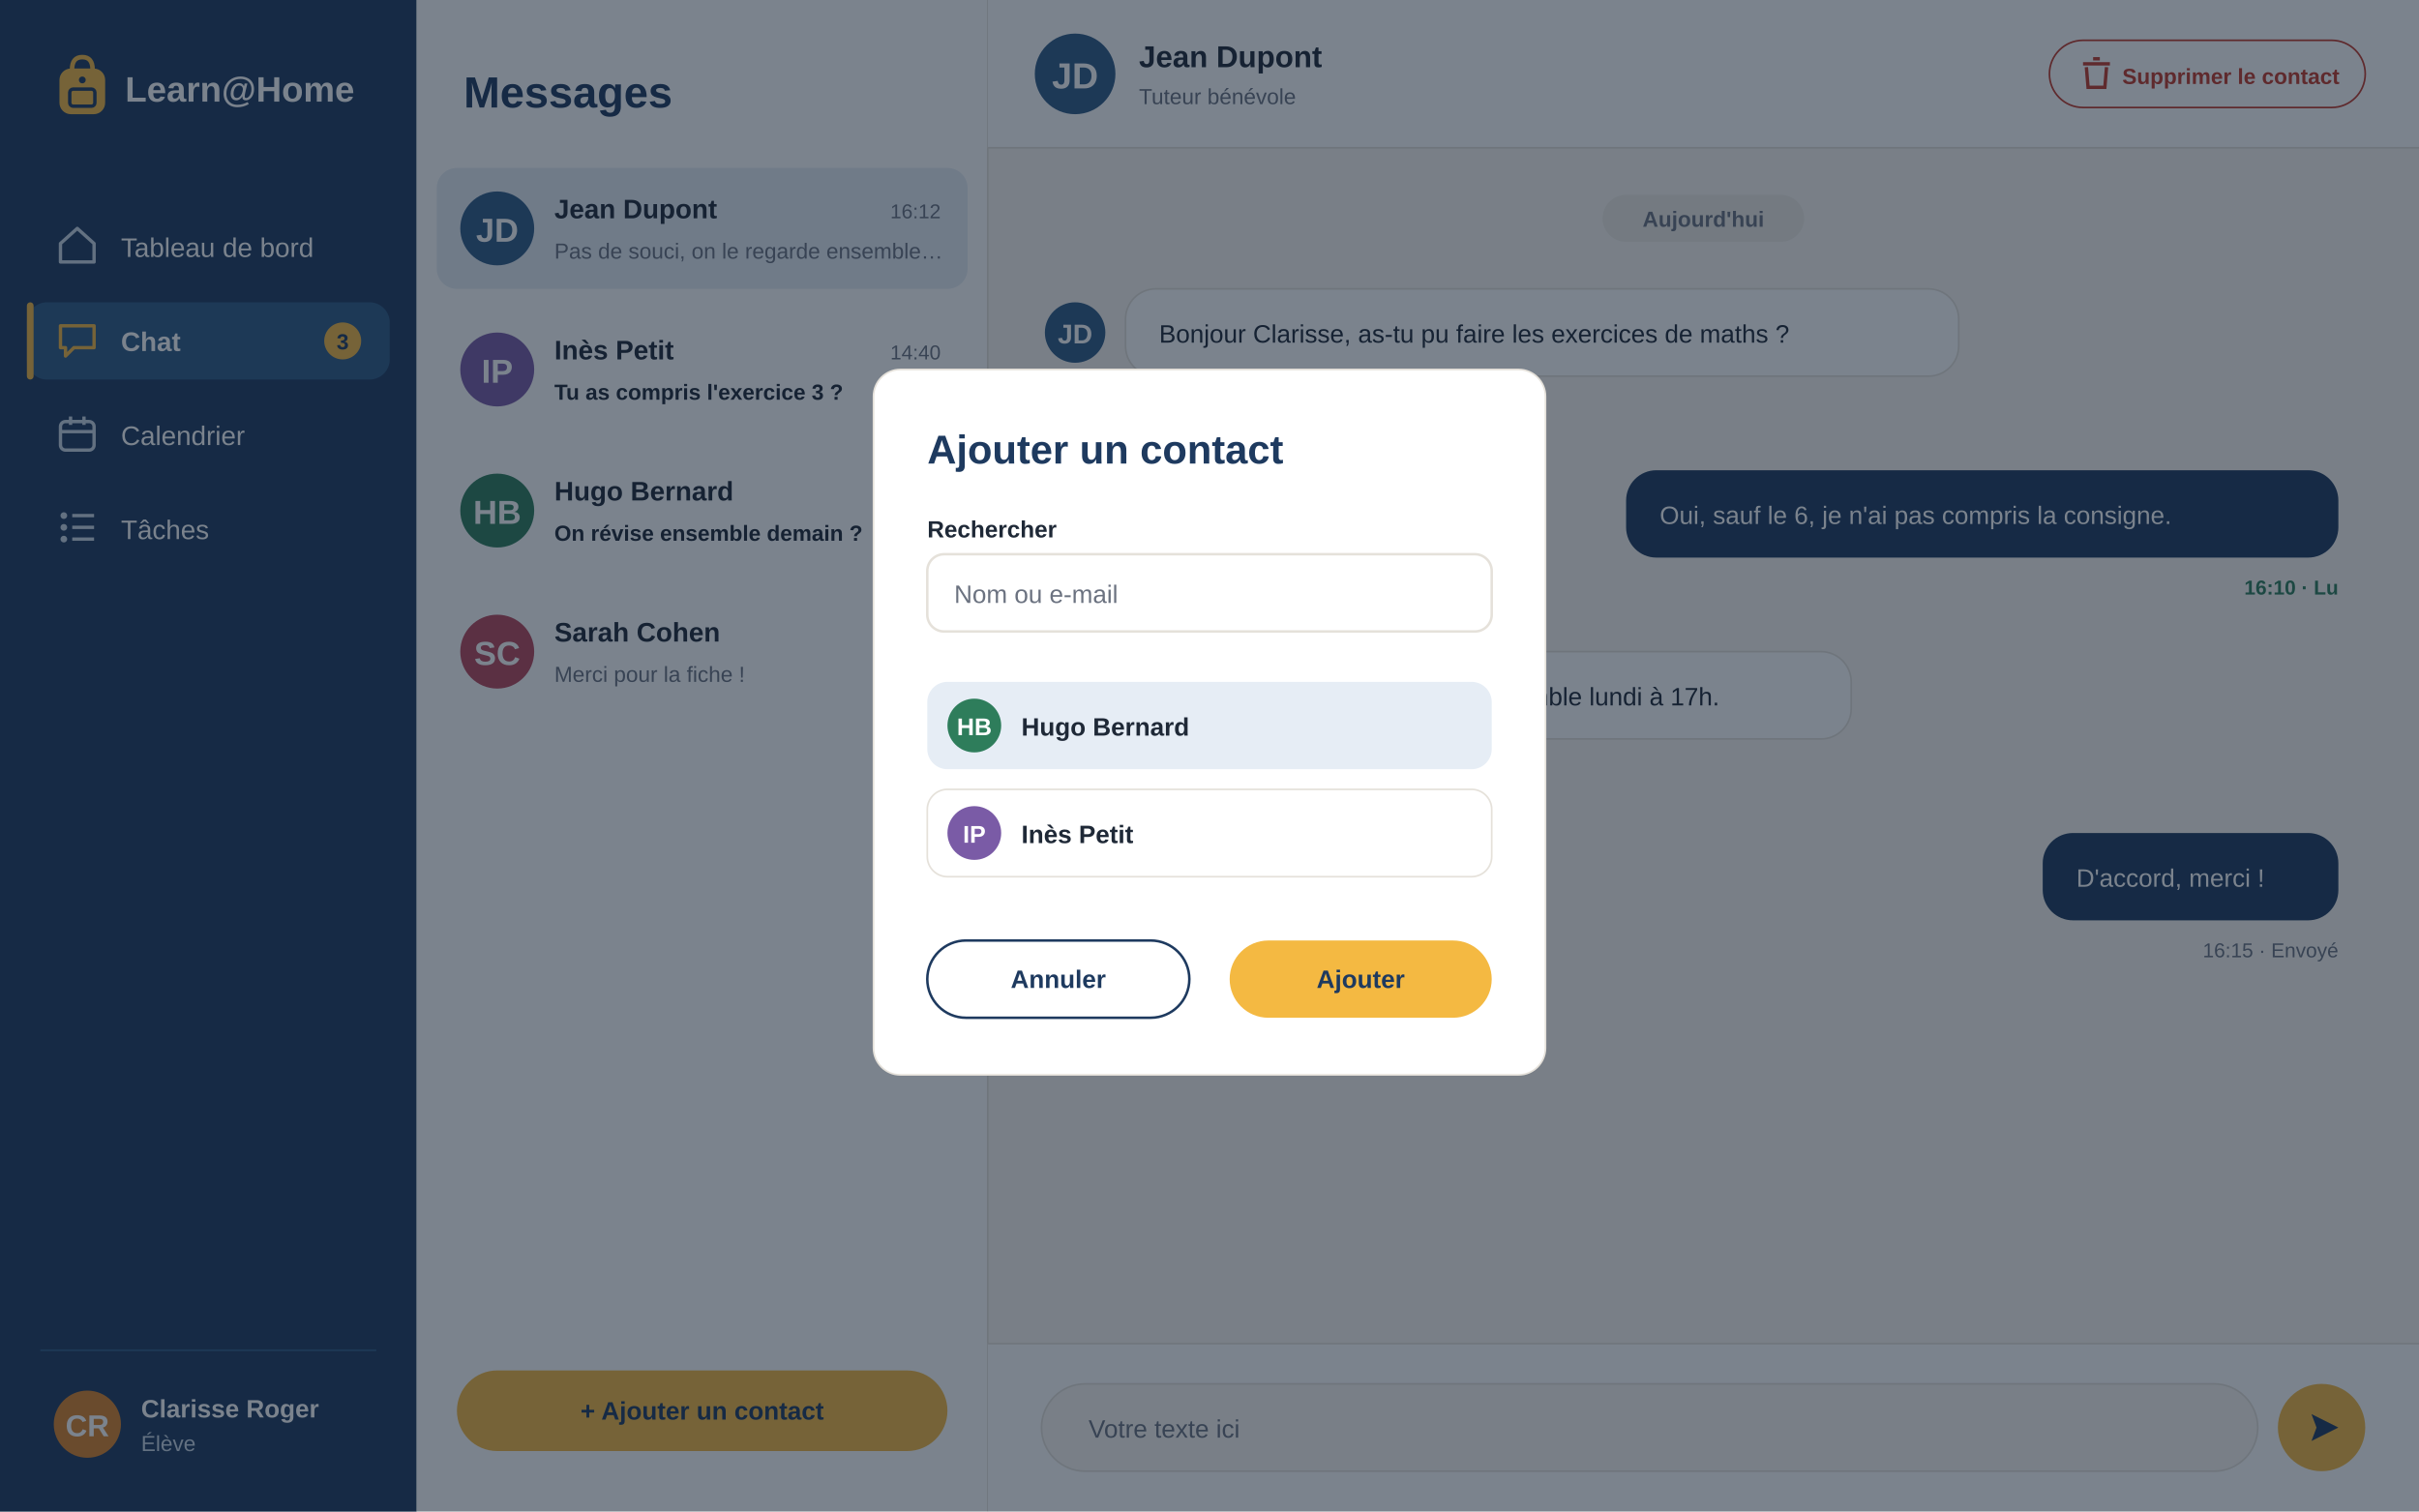
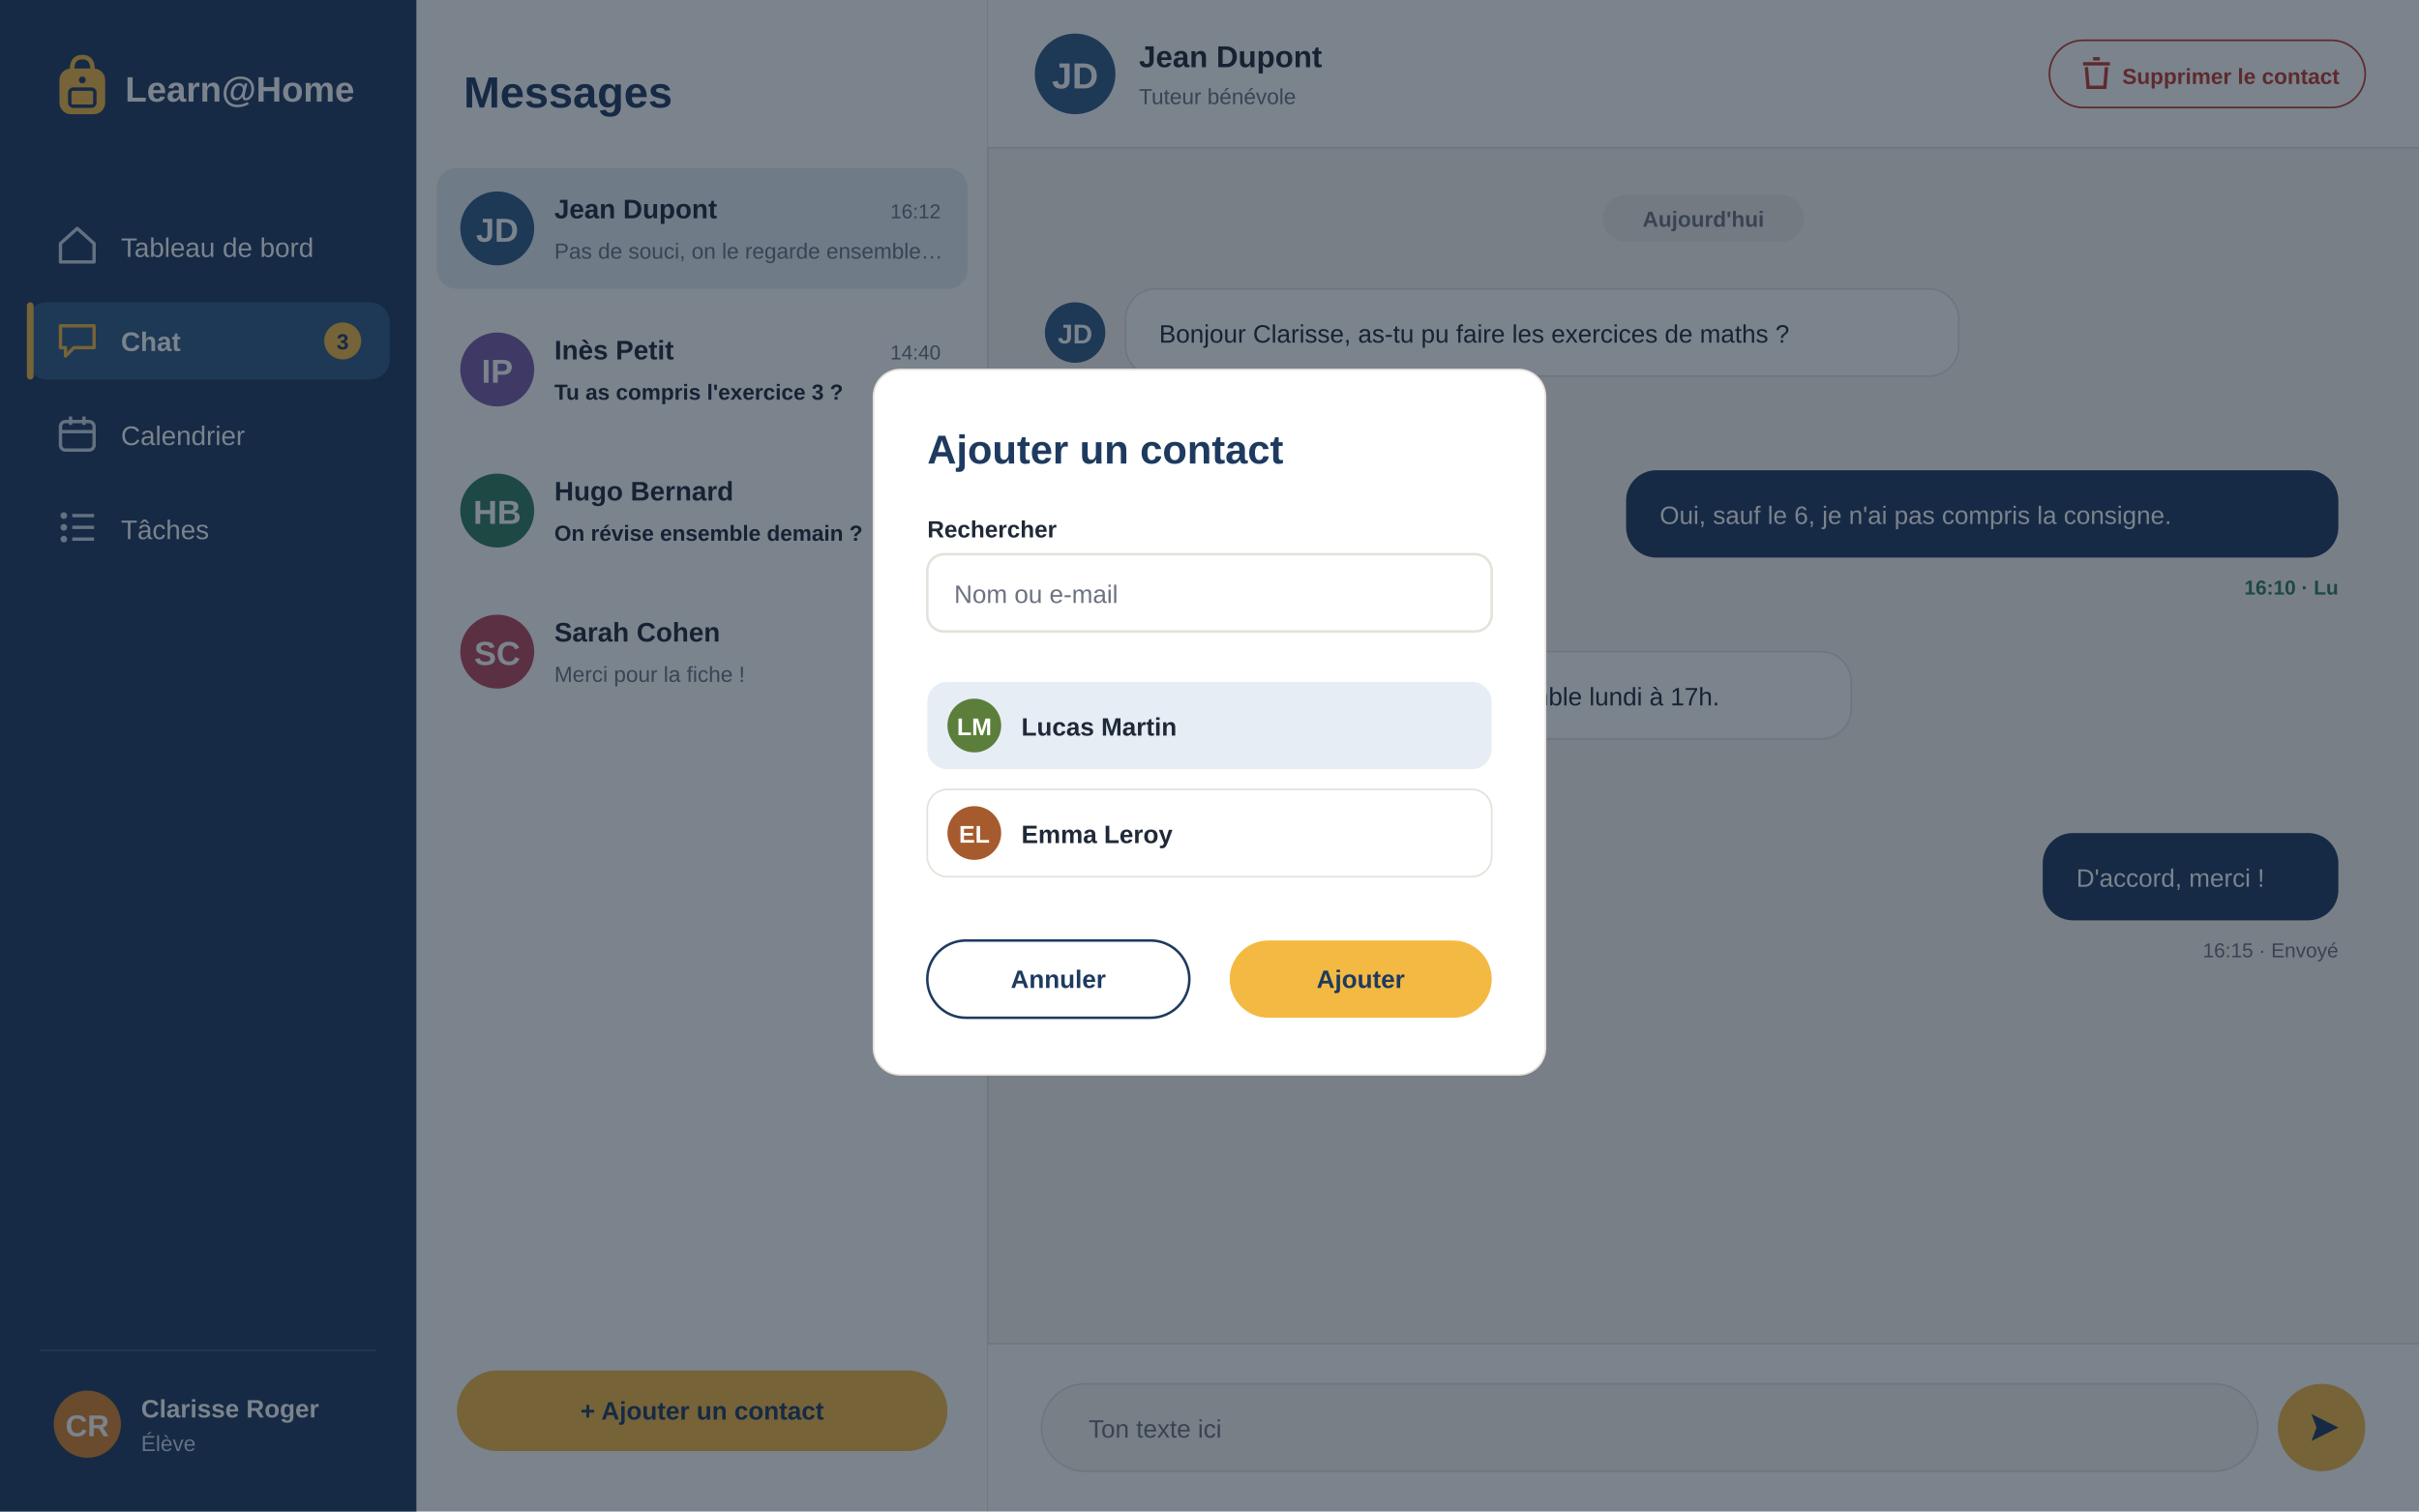
<svg xmlns="http://www.w3.org/2000/svg" width="1440" height="900" viewBox="0 0 1440 900" font-family="Nunito, Arial, sans-serif">
  <rect width="1440" height="900" fill="#FAF7F2" />
  <rect x="0" y="0" width="248" height="900" rx="0" fill="#1E3A5F" />
  <path d="M42.88 41.48 Q42.88 34 49.0 34 Q55.12 34 55.12 41.48" fill="none" stroke="#F4B942" stroke-width="2.72" />
  <rect x="35.4" y="40.8" width="27.2" height="27.2" rx="6.8" fill="#F4B942" />
  <rect x="41.52" y="53.04" width="14.96" height="10.2" rx="2.04" fill="none" stroke="#1E3A5F" stroke-width="2.04" />
  <circle cx="49.0" cy="47.6" r="2.04" fill="#1E3A5F" />
  <text x="74.5" y="60.52" font-size="21.08" fill="#FFFFFF" font-weight="700">Learn@Home</text>
  <path d="M36 145 L46 136 L56 145 V156 H36 Z" fill="none" stroke="#C9D6E5" stroke-width="2" stroke-linejoin="round" />
  <text x="72" y="153" font-size="16" fill="#FFFFFF">Tableau de bord</text>
  <rect x="16" y="180" width="216" height="46" rx="12" fill="#2F5A86" />
  <rect x="16" y="180" width="4" height="46" rx="2" fill="#F4B942" />
  <path d="M36 194 H56 V207 H44 L39 212 V207 H36 Z" fill="none" stroke="#F4B942" stroke-width="2" stroke-linejoin="round" />
  <text x="72" y="209" font-size="16" fill="#FFFFFF" font-weight="700">Chat</text>
  <circle cx="204" cy="203" r="11" fill="#F4B942" />
  <text x="204" y="208" font-size="13" fill="#1E3A5F" font-weight="700" text-anchor="middle">3</text>
  <rect x="36" y="251" width="20" height="17" rx="3" fill="none" stroke="#C9D6E5" stroke-width="2" />
  <line x1="36" y1="257" x2="56" y2="257" stroke="#C9D6E5" stroke-width="2" />
  <line x1="42" y1="248" x2="42" y2="253" stroke="#C9D6E5" stroke-width="2" />
  <line x1="50" y1="248" x2="50" y2="253" stroke="#C9D6E5" stroke-width="2" />
  <text x="72" y="265" font-size="16" fill="#FFFFFF">Calendrier</text>
  <circle cx="38" cy="307" r="2" fill="#C9D6E5" />
  <line x1="43" y1="307" x2="56" y2="307" stroke="#C9D6E5" stroke-width="2" />
  <circle cx="38" cy="314" r="2" fill="#C9D6E5" />
  <line x1="43" y1="314" x2="56" y2="314" stroke="#C9D6E5" stroke-width="2" />
  <circle cx="38" cy="321" r="2" fill="#C9D6E5" />
  <line x1="43" y1="321" x2="56" y2="321" stroke="#C9D6E5" stroke-width="2" />
  <text x="72" y="321" font-size="16" fill="#FFFFFF">Tâches</text>
  <line x1="24" y1="804" x2="224" y2="804" stroke="#2F5A86" stroke-width="1" />
  <circle cx="52" cy="848" r="20" fill="#D9822B" />
  <text x="52" y="855.2" font-size="18.0" fill="#FFFFFF" font-weight="700" text-anchor="middle">CR</text>
  <text x="84" y="844" font-size="15" fill="#FFFFFF" font-weight="700">Clarisse Roger</text>
  <text x="84" y="864" font-size="13" fill="#C9D6E5">Élève</text>
  <rect x="248" y="0" width="340" height="900" rx="0" fill="#FFFFFF" />
  <line x1="588" y1="0" x2="588" y2="900" stroke="#E5E1DA" stroke-width="1" />
  <text x="276" y="64" font-size="26" fill="#1E3A5F" font-weight="700">Messages</text>
  <rect x="260" y="100" width="316" height="72" rx="12" fill="#E6EDF5" />
  <circle cx="296" cy="136" r="22" fill="#2F5A86" />
  <text x="296" y="143.92" font-size="19.8" fill="#FFFFFF" font-weight="700" text-anchor="middle">JD</text>
  <text x="330" y="130" font-size="16" fill="#1F2937" font-weight="700">Jean Dupont</text>
  <text x="330" y="154" font-size="13" fill="#6B7280">Pas de souci, on le regarde ensemble…</text>
  <text x="560" y="130" font-size="12" fill="#6B7280" text-anchor="end">16:12</text>
  <circle cx="296" cy="220" r="22" fill="#7A5BA6" />
  <text x="296" y="227.92" font-size="19.8" fill="#FFFFFF" font-weight="700" text-anchor="middle">IP</text>
  <text x="330" y="214" font-size="16" fill="#1F2937" font-weight="700">Inès Petit</text>
  <text x="330" y="238" font-size="13" fill="#1F2937" font-weight="700">Tu as compris l'exercice 3 ?</text>
  <text x="560" y="214" font-size="12" fill="#6B7280" text-anchor="end">14:40</text>
  <circle cx="548" cy="234" r="11" fill="#F4B942" />
  <text x="548" y="239" font-size="13" fill="#1E3A5F" font-weight="700" text-anchor="middle">2</text>
  <circle cx="296" cy="304" r="22" fill="#2E7D5B" />
  <text x="296" y="311.92" font-size="19.8" fill="#FFFFFF" font-weight="700" text-anchor="middle">HB</text>
  <text x="330" y="298" font-size="16" fill="#1F2937" font-weight="700">Hugo Bernard</text>
  <text x="330" y="322" font-size="13" fill="#1F2937" font-weight="700">On révise ensemble demain ?</text>
  <text x="560" y="298" font-size="12" fill="#6B7280" text-anchor="end">Hier</text>
  <circle cx="548" cy="318" r="11" fill="#F4B942" />
  <text x="548" y="323" font-size="13" fill="#1E3A5F" font-weight="700" text-anchor="middle">1</text>
  <circle cx="296" cy="388" r="22" fill="#B8475B" />
  <text x="296" y="395.92" font-size="19.8" fill="#FFFFFF" font-weight="700" text-anchor="middle">SC</text>
  <text x="330" y="382" font-size="16" fill="#1F2937" font-weight="700">Sarah Cohen</text>
  <text x="330" y="406" font-size="13" fill="#6B7280">Merci pour la fiche !</text>
  <text x="560" y="382" font-size="12" fill="#6B7280" text-anchor="end">Lun.</text>
  <rect x="272" y="816" width="292" height="48" rx="24.0" fill="#F4B942" />
  <text x="418.0" y="845.25" font-size="15" fill="#1E3A5F" font-weight="700" text-anchor="middle">+ Ajouter un contact</text>
  <rect x="588" y="0" width="852" height="88" rx="0" fill="#FFFFFF" />
  <line x1="588" y1="88" x2="1440" y2="88" stroke="#E5E1DA" stroke-width="1" />
  <circle cx="640" cy="44" r="24" fill="#2F5A86" />
  <text x="640" y="52.64" font-size="21.6" fill="#FFFFFF" font-weight="700" text-anchor="middle">JD</text>
  <text x="678" y="40" font-size="18" fill="#1F2937" font-weight="700">Jean Dupont</text>
  <text x="678" y="62" font-size="13" fill="#6B7280">Tuteur bénévole</text>
  <rect x="1220" y="24" width="188" height="40" rx="20" fill="#FFFFFF" stroke="#C0392B" stroke-width="1" />
  <line x1="1240" y1="38" x2="1256" y2="38" stroke="#C0392B" stroke-width="2" />
  <line x1="1246" y1="35" x2="1250" y2="35" stroke="#C0392B" stroke-width="2" />
  <path d="M1242 40 L1243 52 H1253 L1254 40" fill="none" stroke="#C0392B" stroke-width="2" />
  <text x="1328" y="50" font-size="13" fill="#C0392B" font-weight="700" text-anchor="middle">Supprimer le contact</text>
  <rect x="954.0" y="116" width="120" height="28" rx="14" fill="#EFEBE4" />
  <text x="1014.0" y="135" font-size="13" fill="#6B7280" font-weight="700" text-anchor="middle">Aujourd'hui</text>
  <circle cx="640" cy="198" r="18" fill="#2F5A86" />
  <text x="640" y="204.48" font-size="16.2" fill="#FFFFFF" font-weight="700" text-anchor="middle">JD</text>
  <rect x="670" y="172" width="496" height="52" rx="18" fill="#FFFFFF" stroke="#E5E1DA" stroke-width="1" />
  <text x="690" y="204" font-size="15" fill="#1F2937">Bonjour Clarisse, as-tu pu faire les exercices de maths ?</text>
  <text x="674" y="246" font-size="12" fill="#6B7280">16:02</text>
  <rect x="968" y="280" width="424" height="52" rx="18" fill="#1E3A5F" />
  <text x="988" y="312" font-size="15" fill="#FFFFFF">Oui, sauf le 6, je n'ai pas compris la consigne.</text>
  <text x="1392" y="354" font-size="12" fill="#2E7D5B" font-weight="700" text-anchor="end">16:10 · Lu</text>
  <circle cx="640" cy="414" r="18" fill="#2F5A86" />
  <text x="640" y="420.48" font-size="16.2" fill="#FFFFFF" font-weight="700" text-anchor="middle">JD</text>
  <rect x="670" y="388" width="432" height="52" rx="18" fill="#FFFFFF" stroke="#E5E1DA" stroke-width="1" />
  <text x="690" y="420" font-size="15" fill="#1F2937">Pas de souci, on le regarde ensemble lundi à 17h.</text>
  <text x="674" y="462" font-size="12" fill="#6B7280">16:12</text>
  <rect x="1216" y="496" width="176" height="52" rx="18" fill="#1E3A5F" />
  <text x="1236" y="528" font-size="15" fill="#FFFFFF">D'accord, merci !</text>
  <text x="1392" y="570" font-size="12" fill="#6B7280" text-anchor="end">16:15 · Envoyé</text>
  <rect x="588" y="800" width="852" height="100" rx="0" fill="#FFFFFF" />
  <line x1="588" y1="800" x2="1440" y2="800" stroke="#E5E1DA" stroke-width="1" />
  <rect x="620" y="824" width="724" height="52" rx="26" fill="#FAF7F2" stroke="#E5E1DA" stroke-width="1" />
-   <text x="648" y="856" font-size="15" fill="#6B7280">Votre texte ici</text>
+   <text x="648" y="856" font-size="15" fill="#6B7280">Ton texte ici</text>
  <circle cx="1382" cy="850" r="26" fill="#F4B942" />
  <path d="M1376 842 L1392 850 L1376 858 L1379 850 Z" fill="#1E3A5F" />
  <rect width="1440" height="900" fill="#0F1E30" fill-opacity="0.55" />
  <rect x="520" y="220" width="400" height="420" rx="16" fill="#FFFFFF" stroke="#E5E1DA" stroke-width="1" />
  <text x="552" y="276" font-size="24" fill="#1E3A5F" font-weight="700">Ajouter un contact</text>
  <text x="552" y="320" font-size="14" fill="#1F2937" font-weight="700">Rechercher</text>
  <rect x="552" y="330" width="336" height="46" rx="10" fill="#FFFFFF" stroke="#E5E1DA" stroke-width="1.5" />
  <text x="568" y="359" font-size="15" fill="#6B7280">Nom ou e-mail</text>
  <rect x="552" y="406" width="336" height="52" rx="12" fill="#E6EDF5" />
-   <circle cx="580" cy="432" r="16" fill="#2E7D5B" />
-   <text x="580" y="437.76" font-size="14.4" fill="#FFFFFF" font-weight="700" text-anchor="middle">HB</text>
-   <text x="608" y="438" font-size="15" fill="#1F2937" font-weight="700">Hugo Bernard</text>
+   <circle cx="580" cy="432" r="16" fill="#5B7F3A" />
+   <text x="580" y="437.76" font-size="14.4" fill="#FFFFFF" font-weight="700" text-anchor="middle">LM</text>
+   <text x="608" y="438" font-size="15" fill="#1F2937" font-weight="700">Lucas Martin</text>
  <rect x="552" y="470" width="336" height="52" rx="12" fill="#FFFFFF" stroke="#E5E1DA" stroke-width="1" />
-   <circle cx="580" cy="496" r="16" fill="#7A5BA6" />
-   <text x="580" y="501.76" font-size="14.4" fill="#FFFFFF" font-weight="700" text-anchor="middle">IP</text>
-   <text x="608" y="502" font-size="15" fill="#1F2937" font-weight="700">Inès Petit</text>
+   <circle cx="580" cy="496" r="16" fill="#A65B2E" />
+   <text x="580" y="501.76" font-size="14.4" fill="#FFFFFF" font-weight="700" text-anchor="middle">EL</text>
+   <text x="608" y="502" font-size="15" fill="#1F2937" font-weight="700">Emma Leroy</text>
  <rect x="552" y="560" width="156" height="46" rx="23.0" fill="#FFFFFF" stroke="#1E3A5F" stroke-width="1.5" />
  <text x="630.0" y="588.25" font-size="15" fill="#1E3A5F" font-weight="700" text-anchor="middle">Annuler</text>
  <rect x="732" y="560" width="156" height="46" rx="23.0" fill="#F4B942" />
  <text x="810.0" y="588.25" font-size="15" fill="#1E3A5F" font-weight="700" text-anchor="middle">Ajouter</text>
</svg>
